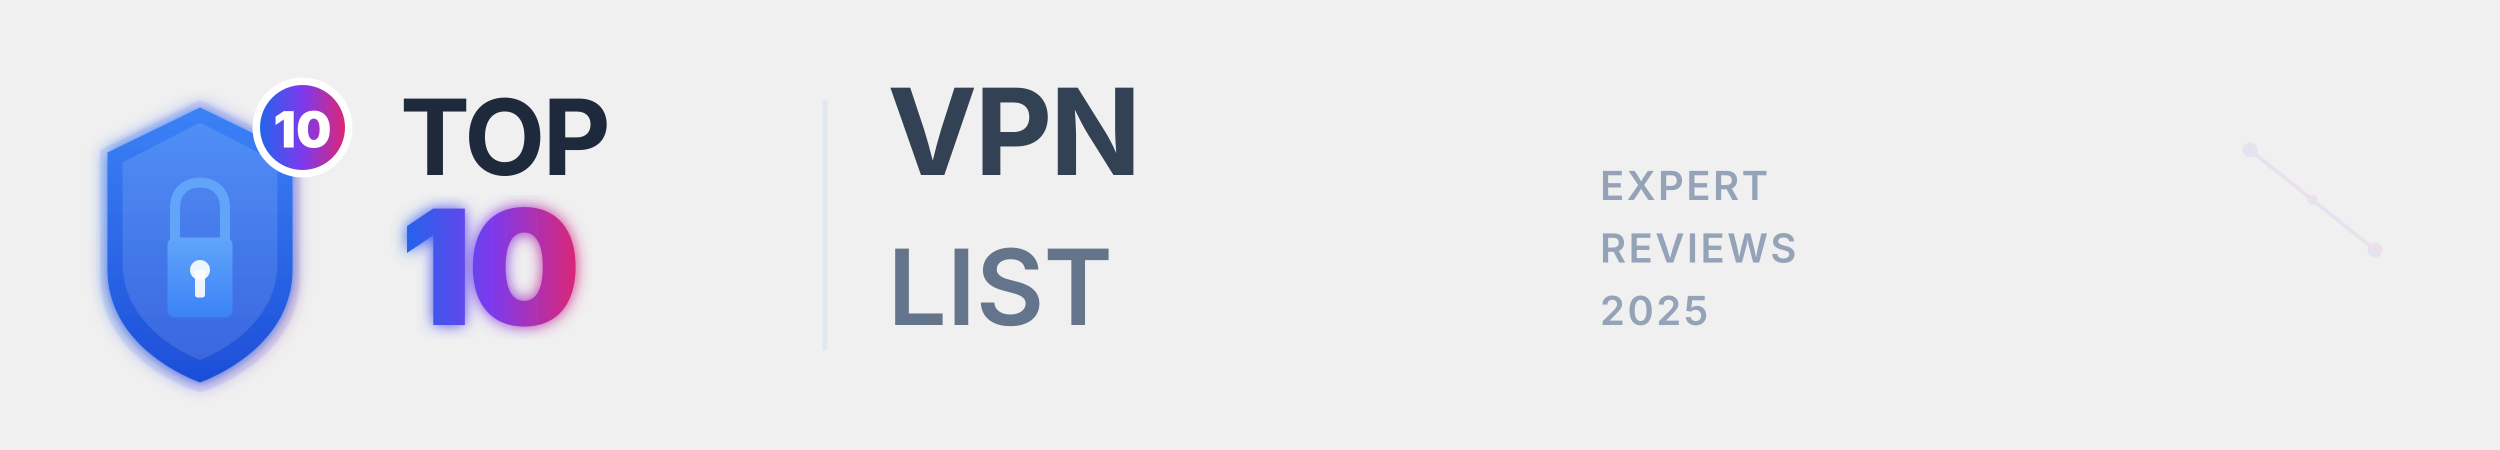
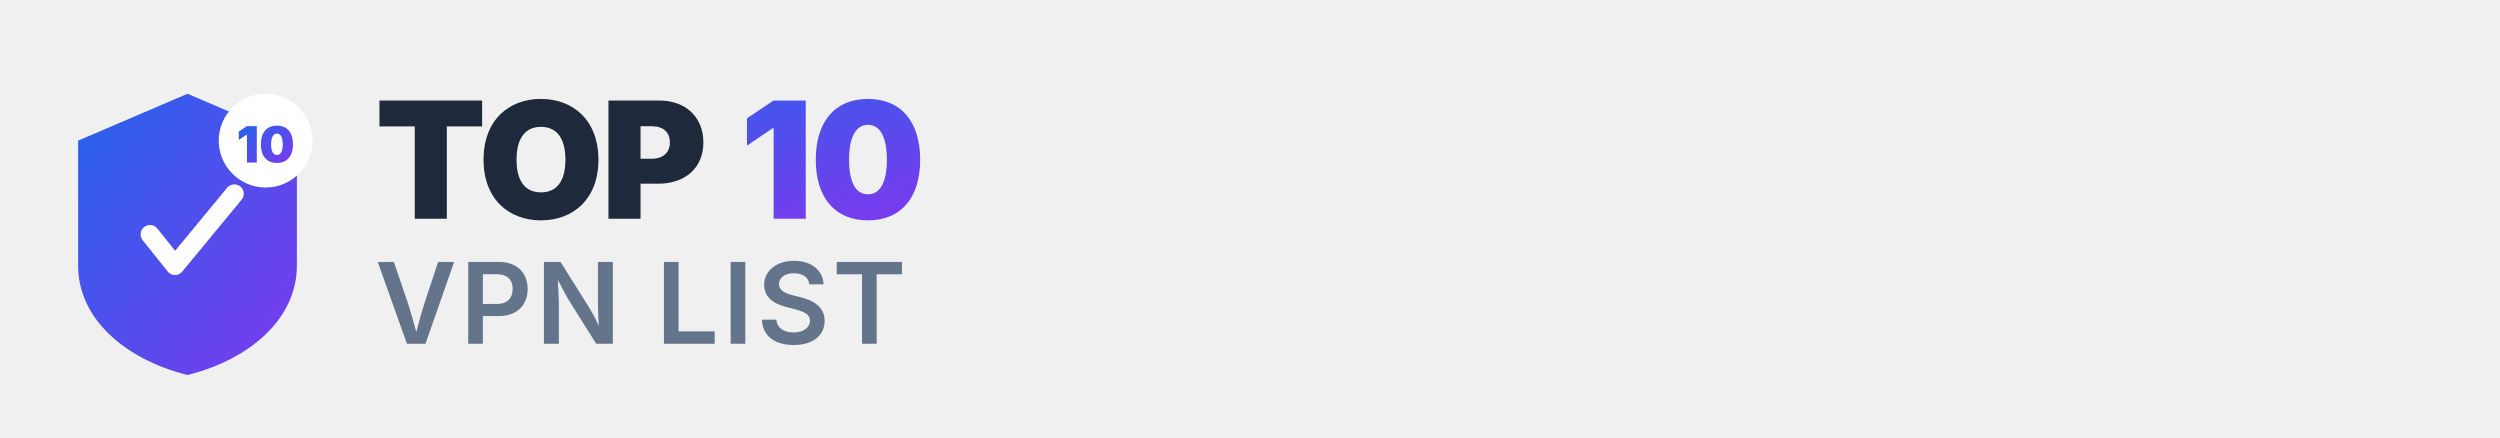
- <svg xmlns="http://www.w3.org/2000/svg" viewBox="0 0 1000 180" fill="none">
+ <svg xmlns="http://www.w3.org/2000/svg" viewBox="0 0 800 140" fill="none">
  <defs>
-     <linearGradient id="premiumGradient" x1="0%" y1="0%" x2="100%" y2="0%">
+     <linearGradient id="mainGrad" x1="0%" y1="0%" x2="100%" y2="100%">
      <stop offset="0%" style="stop-color:#2563EB" />
-       <stop offset="50%" style="stop-color:#7C3AED" />
-       <stop offset="100%" style="stop-color:#DB2777" />
-     </linearGradient>
-     <filter id="premiumGlow">
-       <feGaussianBlur stdDeviation="3" result="coloredBlur" />
-       <feMerge>
-         <feMergeNode in="coloredBlur" />
-         <feMergeNode in="SourceGraphic" />
-       </feMerge>
-     </filter>
-     <linearGradient id="shieldFill" x1="0%" y1="0%" x2="0%" y2="100%">
-       <stop offset="0%" style="stop-color:#3B82F6" />
-       <stop offset="100%" style="stop-color:#1D4ED8" />
+       <stop offset="100%" style="stop-color:#7C3AED" />
    </linearGradient>
  </defs>
-   <g transform="translate(15, 25)">
-     <path d="M 65 15 L 105 35 L 105 85 C 105 110 85 125 65 132 C 45 125 25 110 25 85 L 25 35 Z" fill="url(#premiumGradient)" opacity="0.15" filter="url(#premiumGlow)" />
-     <path d="M 65 18 L 102 36 L 102 83 C 102 106 83 121 65 128 C 47 121 28 106 28 83 L 28 36 Z" fill="url(#shieldFill)" filter="url(#premiumGlow)" />
-     <path d="M 65 24 L 96 40 L 96 80 C 96 100 80 113 65 119 C 50 113 34 100 34 80 L 34 40 Z" fill="white" opacity="0.12" />
-     <g transform="translate(0, 8)">
-       <defs>
-         <linearGradient id="lockGradient" x1="0%" y1="0%" x2="0%" y2="100%">
-           <stop offset="0%" style="stop-color:#60A5FA" />
-           <stop offset="100%" style="stop-color:#3B82F6" />
-         </linearGradient>
-       </defs>
-       <rect x="52" y="62" width="26" height="32" rx="3" fill="url(#lockGradient)" />
-       <path d="M 55 62 L 55 50 C 55 44 59 40 65 40 C 71 40 75 44 75 50 L 75 62" stroke="#60A5FA" stroke-width="4" fill="none" stroke-linecap="round" />
-       <circle cx="65" cy="75" r="4" fill="white" opacity="0.9" />
-       <rect x="63" y="75" width="4" height="11" rx="1" fill="white" opacity="0.9" />
-     </g>
-     <g transform="translate(88, 8)">
-       <circle cx="18" cy="18" r="20" fill="white" />
-       <circle cx="18" cy="18" r="17" fill="url(#premiumGradient)" />
-       <text x="18" y="26" font-family="-apple-system, BlinkMacSystemFont, 'Segoe UI', sans-serif" font-size="20" font-weight="900" fill="white" text-anchor="middle">10</text>
-     </g>
+   <g transform="translate(10, 20)">
+     <path d="M 50 10 L 85 25 L 85 65 C 85 82 70 95 50 100 C 30 95 15 82 15 65 L 15 25 Z" fill="url(#mainGrad)" />
+     <path d="M 38 55 L 46 65 L 65 42" stroke="white" stroke-width="6" fill="none" stroke-linecap="round" stroke-linejoin="round" />
+     <circle cx="75" cy="25" r="15" fill="white" />
+     <text x="75" y="32" font-family="-apple-system, sans-serif" font-size="16" font-weight="900" fill="url(#mainGrad)" text-anchor="middle">10</text>
  </g>
-   <g transform="translate(160, 0)">
-     <text x="0" y="70" font-family="-apple-system, BlinkMacSystemFont, 'Segoe UI', sans-serif" font-size="42" font-weight="700" fill="#1E293B" letter-spacing="-1">TOP</text>
-     <text x="0" y="130" font-family="-apple-system, BlinkMacSystemFont, 'Segoe UI', sans-serif" font-size="64" font-weight="900" fill="url(#premiumGradient)" letter-spacing="-2" filter="url(#premiumGlow)">10</text>
-   </g>
-   <line x1="330" y1="40" x2="330" y2="140" stroke="#E2E8F0" stroke-width="2" />
-   <g transform="translate(355, 0)">
-     <text x="0" y="70" font-family="-apple-system, BlinkMacSystemFont, 'Segoe UI', sans-serif" font-size="48" font-weight="700" fill="#334155" letter-spacing="-1">VPN</text>
-     <text x="0" y="130" font-family="-apple-system, BlinkMacSystemFont, 'Segoe UI', sans-serif" font-size="42" font-weight="600" fill="#64748B" letter-spacing="0">LIST</text>
-   </g>
-   <g transform="translate(640, 0)">
-     <text x="0" y="80" font-family="-apple-system, BlinkMacSystemFont, 'Segoe UI', sans-serif" font-size="16" font-weight="600" fill="#94A3B8" letter-spacing="1">EXPERT</text>
-     <text x="0" y="105" font-family="-apple-system, BlinkMacSystemFont, 'Segoe UI', sans-serif" font-size="16" font-weight="600" fill="#94A3B8" letter-spacing="1">REVIEWS</text>
-     <text x="0" y="130" font-family="-apple-system, BlinkMacSystemFont, 'Segoe UI', sans-serif" font-size="16" font-weight="600" fill="#94A3B8" letter-spacing="1">2025</text>
-   </g>
-   <g opacity="0.08">
-     <circle cx="900" cy="60" r="3" fill="url(#premiumGradient)" />
-     <circle cx="925" cy="80" r="2" fill="url(#premiumGradient)" />
-     <circle cx="950" cy="100" r="3" fill="url(#premiumGradient)" />
-     <line x1="900" y1="60" x2="925" y2="80" stroke="url(#premiumGradient)" stroke-width="1.5" />
-     <line x1="925" y1="80" x2="950" y2="100" stroke="url(#premiumGradient)" stroke-width="1.5" />
+   <g transform="translate(120, 30)">
+     <text x="0" y="40" font-family="-apple-system, sans-serif" font-size="52" font-weight="900" letter-spacing="-1">
+       <tspan fill="#1E293B">TOP </tspan>
+       <tspan fill="url(#mainGrad)">10</tspan>
+     </text>
+     <text x="0" y="80" font-family="-apple-system, sans-serif" font-size="36" font-weight="600" fill="#64748B" letter-spacing="1">VPN LIST</text>
  </g>
</svg>
